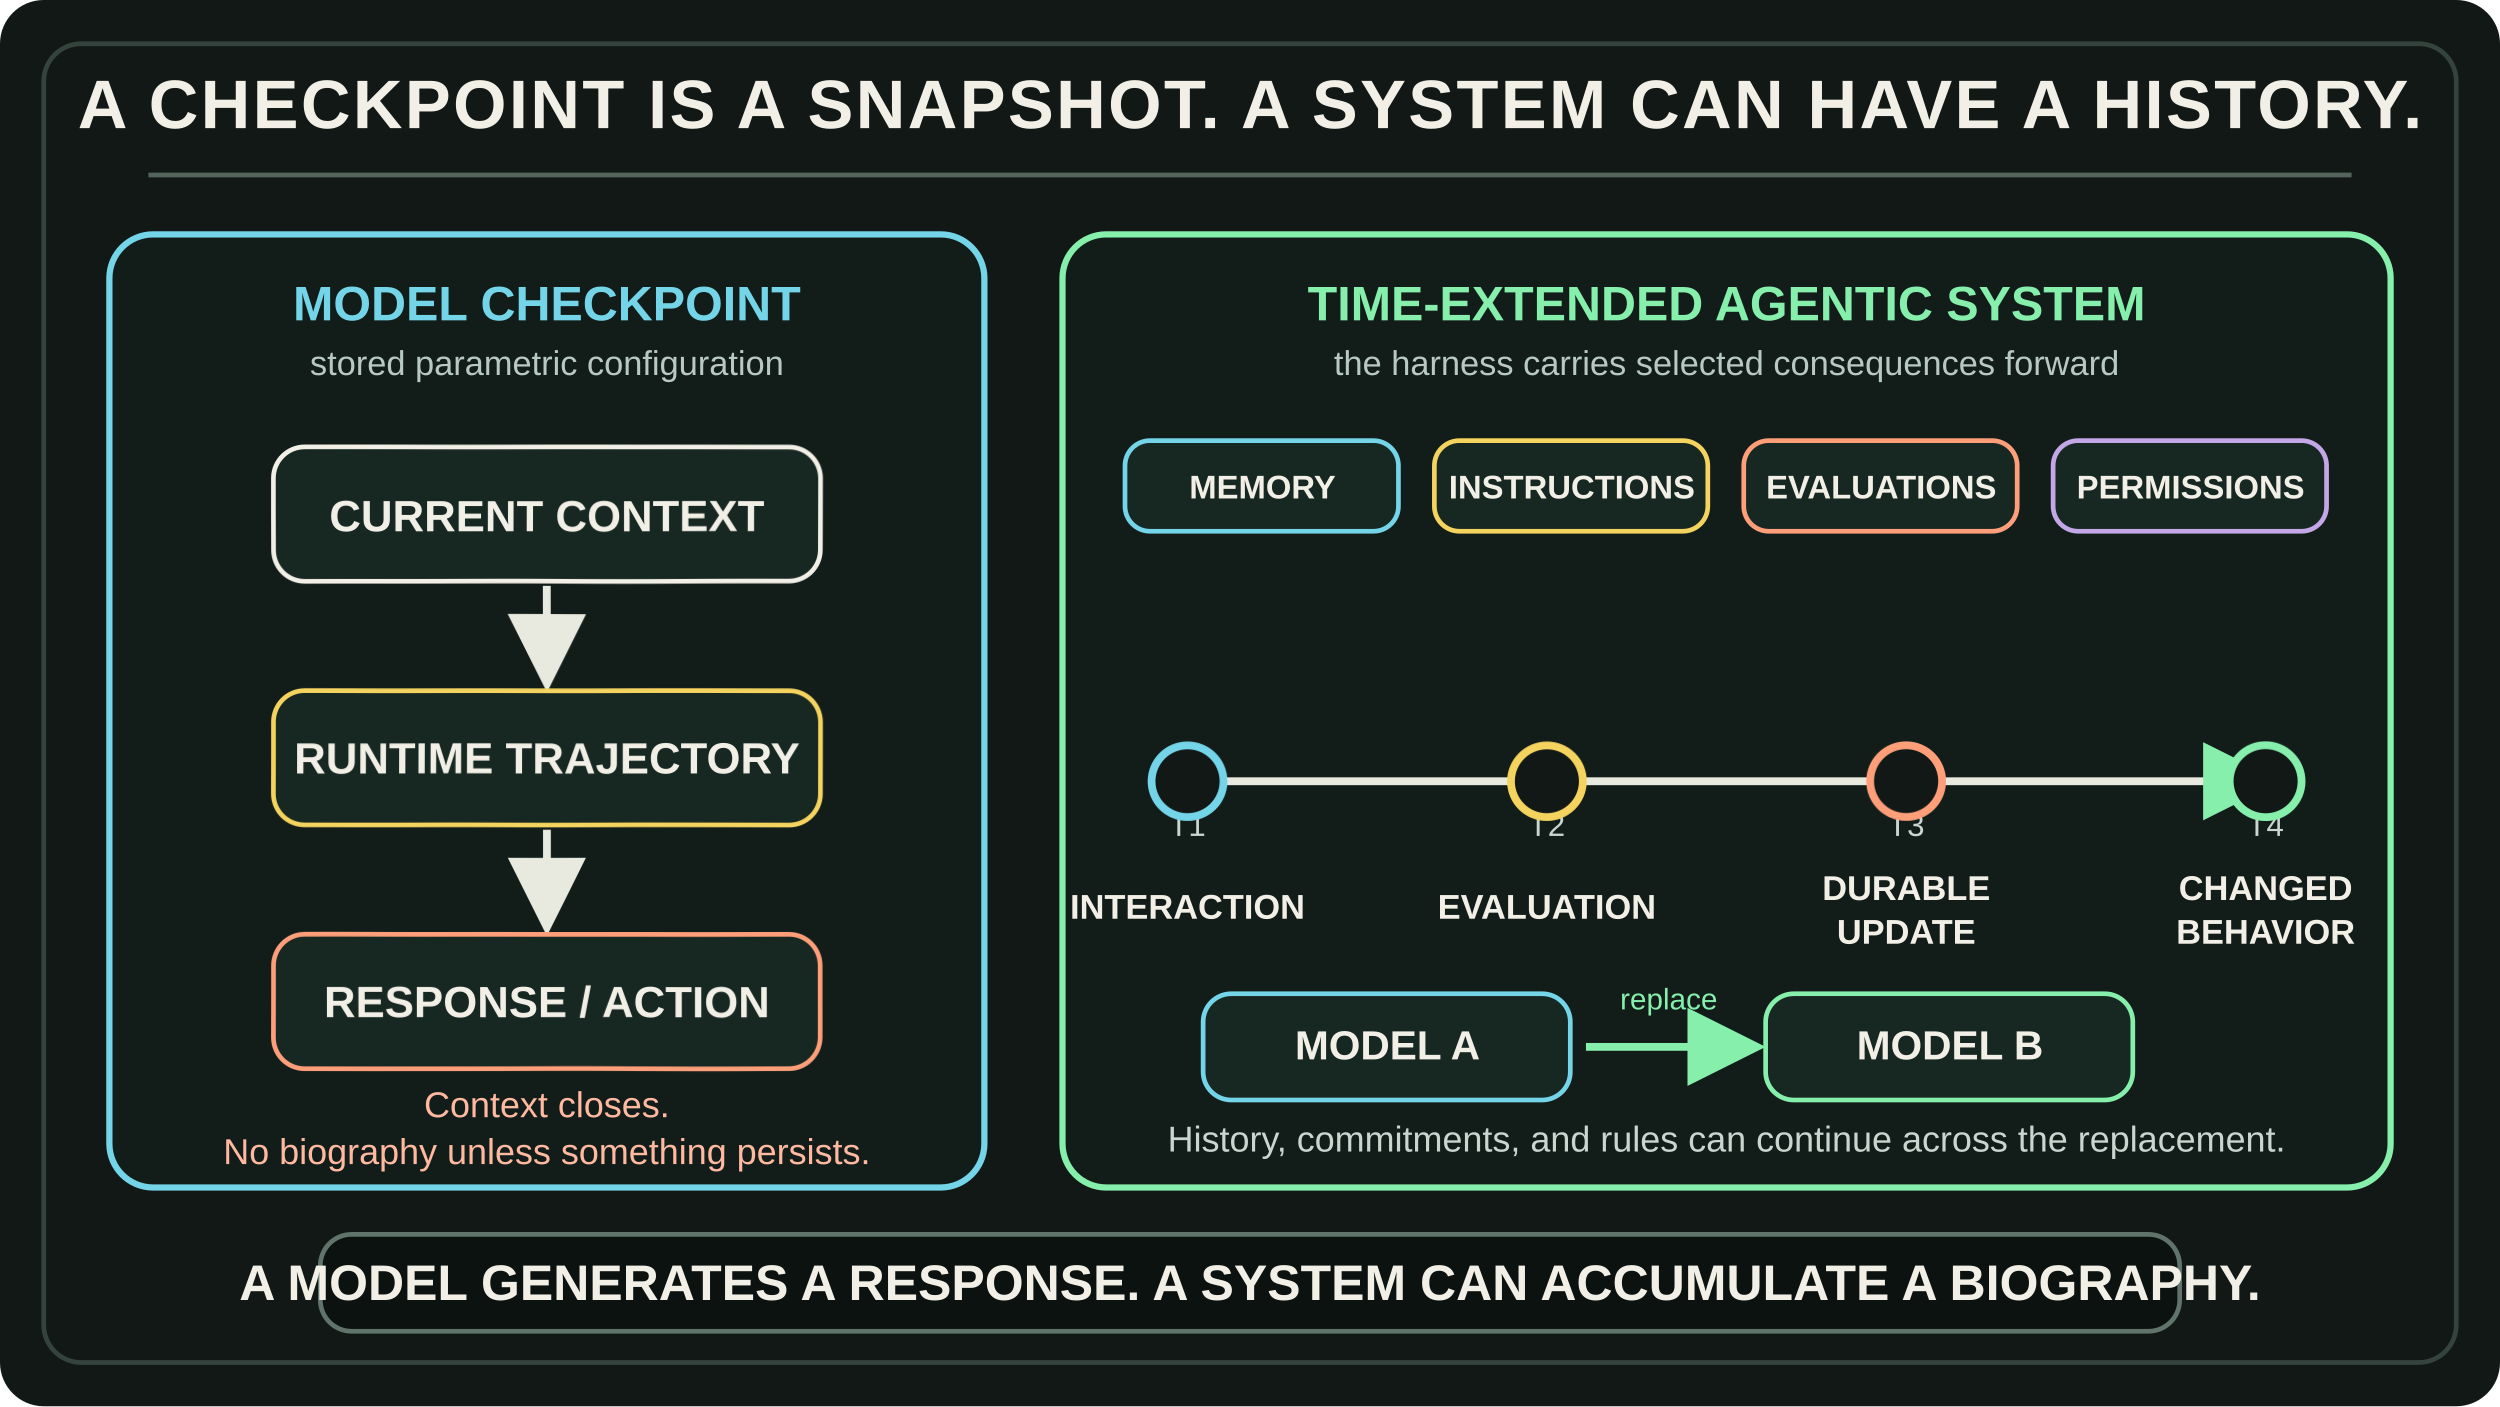
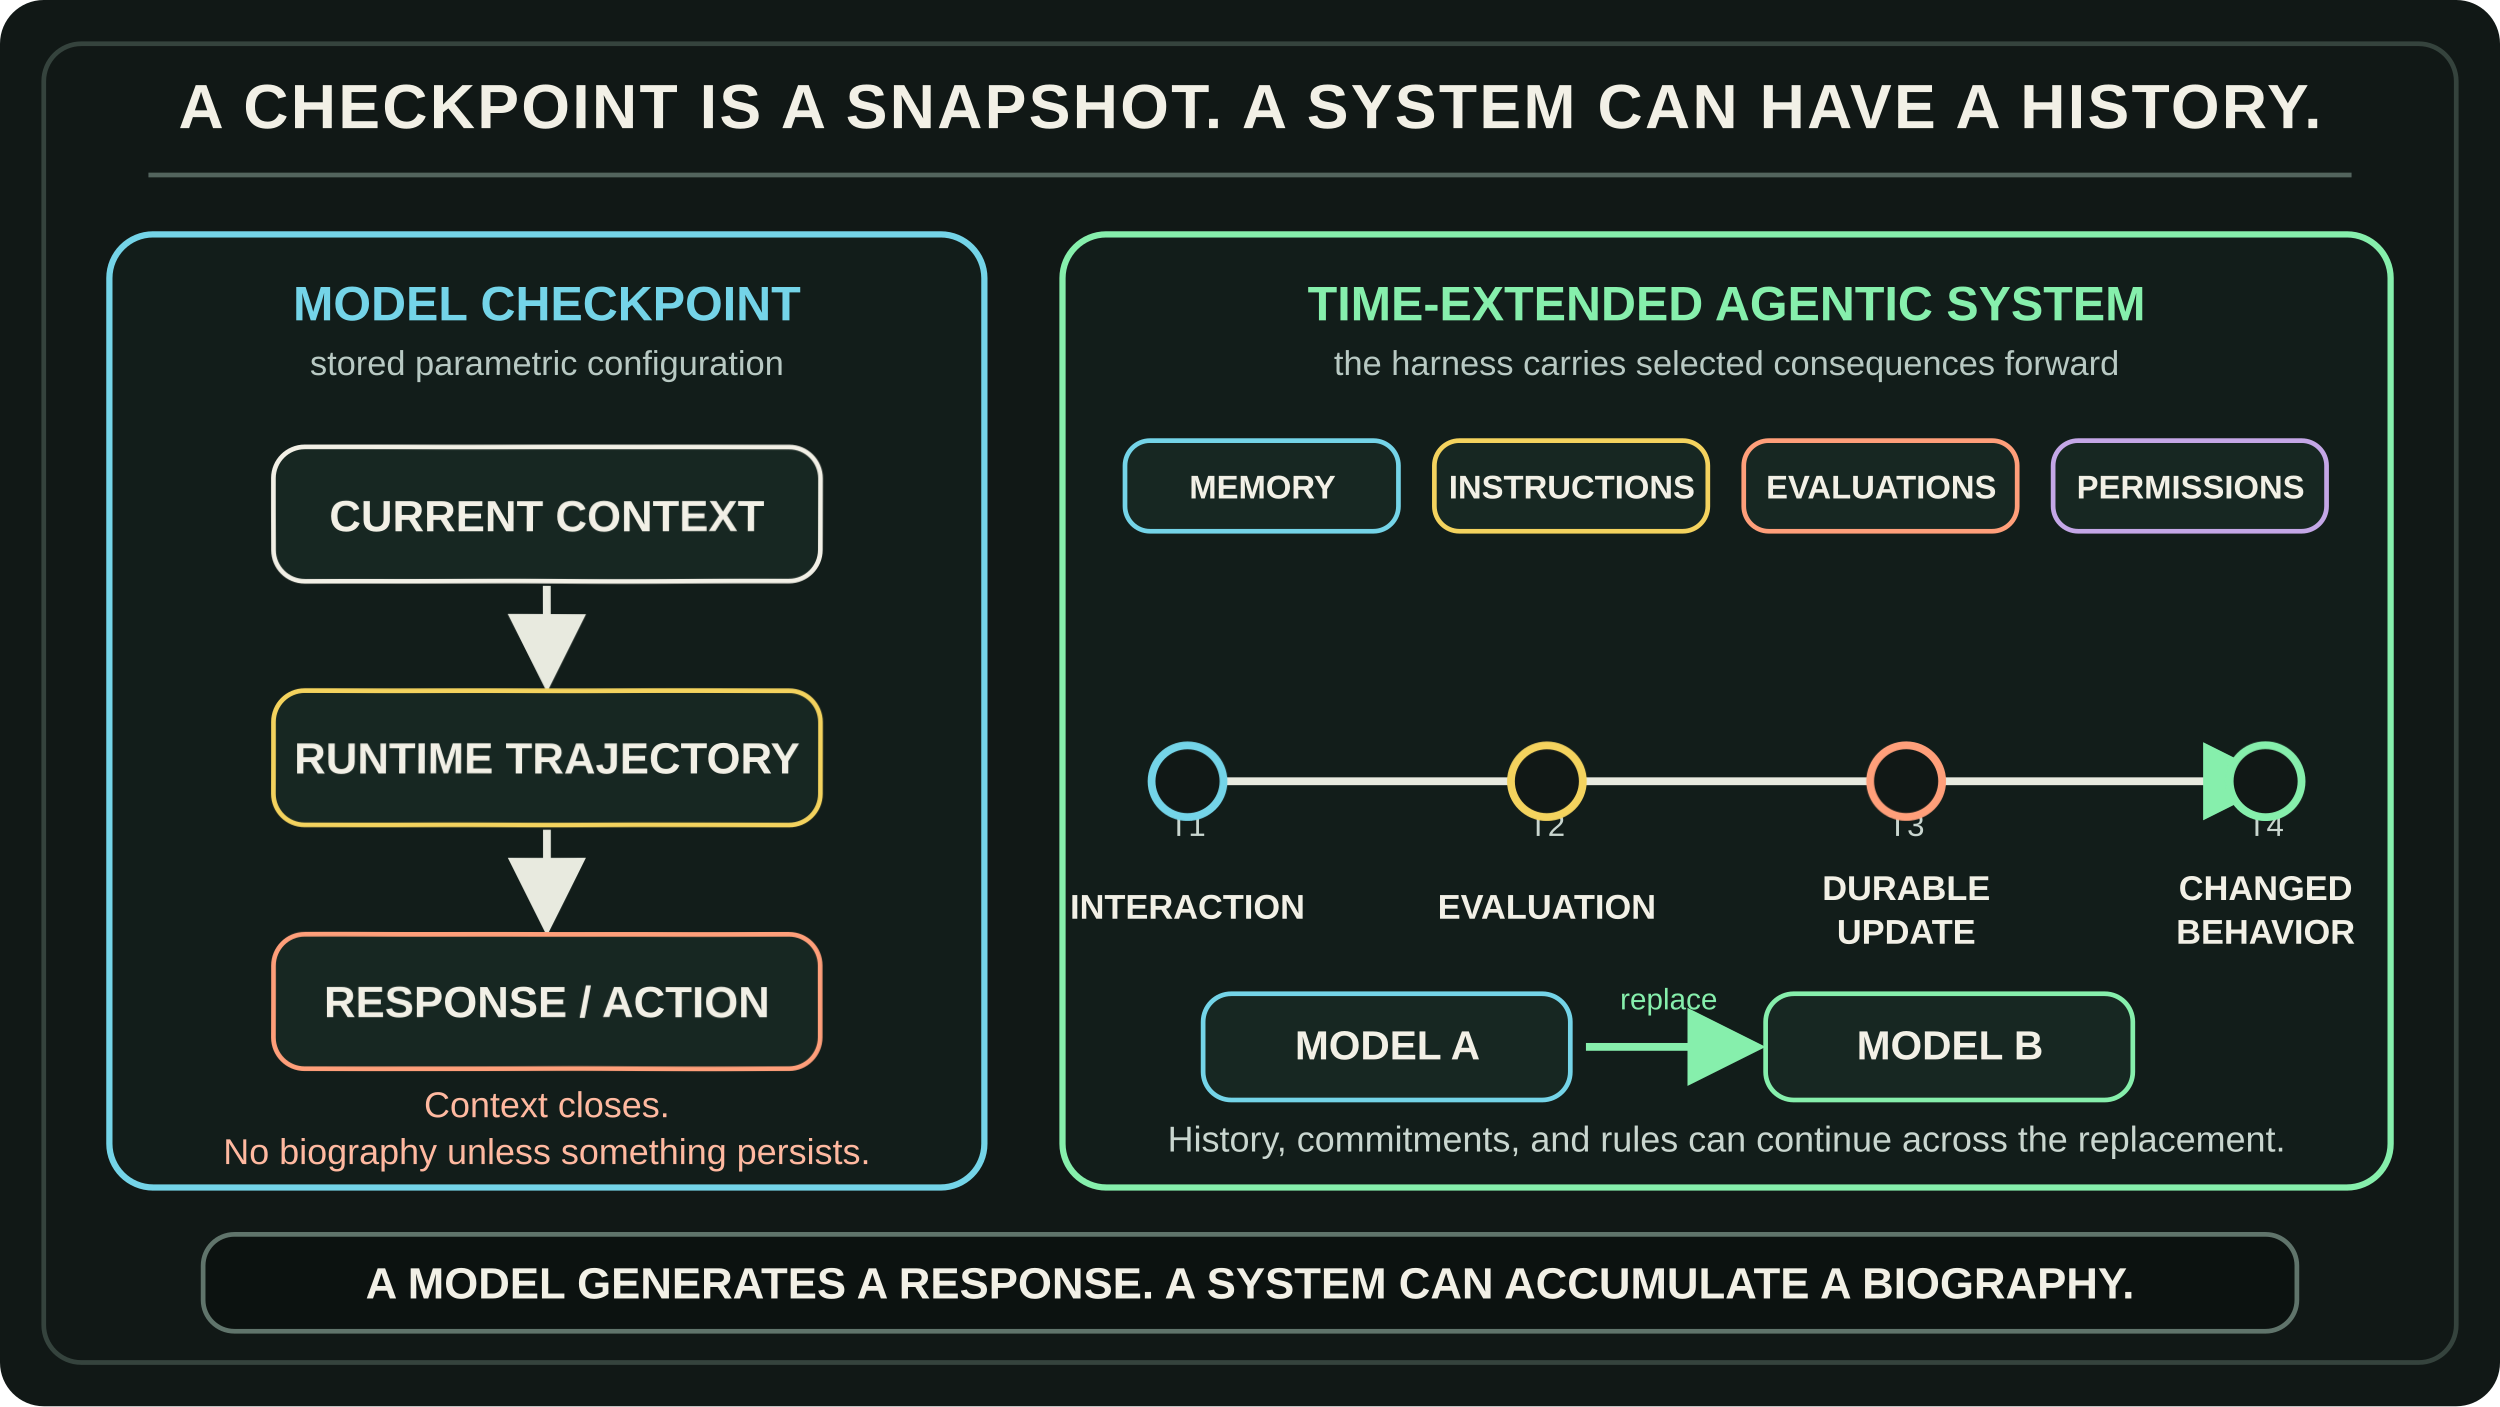
<svg xmlns="http://www.w3.org/2000/svg" width="1600" height="900" viewBox="0 0 1600 900" role="img" aria-labelledby="title desc">
  <defs>
    <marker id="arrow" viewBox="0 0 10 10" refX="8" refY="5" markerWidth="10" markerHeight="10" orient="auto-start-reverse">
      <path d="M0 0 L10 5 L0 10 Z" fill="#e8eadf" />
    </marker>
    <marker id="arrowGreen" viewBox="0 0 10 10" refX="8" refY="5" markerWidth="10" markerHeight="10" orient="auto-start-reverse">
      <path d="M0 0 L10 5 L0 10 Z" fill="#86efac" />
    </marker>
    <filter id="chalk" x="-5%" y="-5%" width="110%" height="110%">
      <feTurbulence type="fractalNoise" baseFrequency="0.012" numOctaves="1" seed="11" result="noise" />
      <feDisplacementMap in="SourceGraphic" in2="noise" scale="0.6" />
    </filter>
  </defs>
  <rect width="1600" height="900" rx="28" fill="#111816" />
  <rect x="28" y="28" width="1544" height="844" rx="24" fill="none" stroke="#35433d" stroke-width="3" />
  <g font-family="Arial, Helvetica, sans-serif" fill="#f2f0e6">
-     <text x="800" y="82" text-anchor="middle" font-size="44" font-weight="700" letter-spacing="1.5">A CHECKPOINT IS A SNAPSHOT. A SYSTEM CAN HAVE A HISTORY.</text>
+     <text x="800" y="82" text-anchor="middle" font-size="40" font-weight="700" letter-spacing="1.5">A CHECKPOINT IS A SNAPSHOT. A SYSTEM CAN HAVE A HISTORY.</text>
    <line x1="95" y1="112" x2="1505" y2="112" stroke="#53645d" stroke-width="3" />
    <rect x="70" y="150" width="560" height="610" rx="28" fill="#121d1a" stroke="#74d4e8" stroke-width="4" />
    <text x="350" y="205" text-anchor="middle" font-size="31" font-weight="700" fill="#74d4e8">MODEL CHECKPOINT</text>
    <text x="350" y="240" text-anchor="middle" font-size="22" fill="#b8c9c3">stored parametric configuration</text>
    <g filter="url(#chalk)">
      <rect x="175" y="286" width="350" height="86" rx="20" fill="#172722" stroke="#f2f0e6" stroke-width="3" />
      <text x="350" y="340" text-anchor="middle" font-size="28" font-weight="700">CURRENT CONTEXT</text>
      <line x1="350" y1="375" x2="350" y2="433" stroke="#e8eadf" stroke-width="5" marker-end="url(#arrow)" />
      <rect x="175" y="442" width="350" height="86" rx="20" fill="#172722" stroke="#f4d35e" stroke-width="3" />
      <text x="350" y="495" text-anchor="middle" font-size="28" font-weight="700">RUNTIME TRAJECTORY</text>
      <line x1="350" y1="531" x2="350" y2="589" stroke="#e8eadf" stroke-width="5" marker-end="url(#arrow)" />
      <rect x="175" y="598" width="350" height="86" rx="20" fill="#172722" stroke="#ff9f7a" stroke-width="3" />
      <text x="350" y="651" text-anchor="middle" font-size="28" font-weight="700">RESPONSE / ACTION</text>
    </g>
    <text x="350" y="715" text-anchor="middle" font-size="23" fill="#ffb9a0">Context closes.</text>
    <text x="350" y="745" text-anchor="middle" font-size="23" fill="#ffb9a0">No biography unless something persists.</text>
    <rect x="680" y="150" width="850" height="610" rx="28" fill="#121d1a" stroke="#86efac" stroke-width="4" />
    <text x="1105" y="205" text-anchor="middle" font-size="31" font-weight="700" fill="#86efac">TIME-EXTENDED AGENTIC SYSTEM</text>
    <text x="1105" y="240" text-anchor="middle" font-size="22" fill="#b8c9c3">the harness carries selected consequences forward</text>
    <g font-size="21" font-weight="700">
      <rect x="720" y="282" width="175" height="58" rx="16" fill="#172722" stroke="#74d4e8" stroke-width="3" />
      <text x="808" y="319" text-anchor="middle">MEMORY</text>
      <rect x="918" y="282" width="175" height="58" rx="16" fill="#172722" stroke="#f4d35e" stroke-width="3" />
      <text x="1006" y="319" text-anchor="middle">INSTRUCTIONS</text>
      <rect x="1116" y="282" width="175" height="58" rx="16" fill="#172722" stroke="#ff9f7a" stroke-width="3" />
      <text x="1204" y="319" text-anchor="middle">EVALUATIONS</text>
      <rect x="1314" y="282" width="175" height="58" rx="16" fill="#172722" stroke="#c4a7e7" stroke-width="3" />
      <text x="1402" y="319" text-anchor="middle">PERMISSIONS</text>
    </g>
    <line x1="760" y1="500" x2="1450" y2="500" stroke="#e8eadf" stroke-width="5" marker-end="url(#arrowGreen)" />
    <g font-size="20" fill="#c9d6cf">
      <text x="760" y="535" text-anchor="middle">T1</text>
      <text x="990" y="535" text-anchor="middle">T2</text>
      <text x="1220" y="535" text-anchor="middle">T3</text>
      <text x="1450" y="535" text-anchor="middle">T4</text>
    </g>
    <g filter="url(#chalk)">
      <circle cx="760" cy="500" r="23" fill="#111816" stroke="#74d4e8" stroke-width="5" />
      <circle cx="990" cy="500" r="23" fill="#111816" stroke="#f4d35e" stroke-width="5" />
      <circle cx="1220" cy="500" r="23" fill="#111816" stroke="#ff9f7a" stroke-width="5" />
      <circle cx="1450" cy="500" r="23" fill="#111816" stroke="#86efac" stroke-width="5" />
    </g>
    <g font-size="22" font-weight="700">
      <text x="760" y="588" text-anchor="middle">INTERACTION</text>
      <text x="990" y="588" text-anchor="middle">EVALUATION</text>
      <text x="1220" y="576" text-anchor="middle">DURABLE</text>
      <text x="1220" y="604" text-anchor="middle">UPDATE</text>
      <text x="1450" y="576" text-anchor="middle">CHANGED</text>
      <text x="1450" y="604" text-anchor="middle">BEHAVIOR</text>
    </g>
    <rect x="770" y="636" width="235" height="68" rx="18" fill="#172722" stroke="#74d4e8" stroke-width="3" />
    <text x="888" y="678" text-anchor="middle" font-size="26" font-weight="700">MODEL A</text>
    <line x1="1015" y1="670" x2="1120" y2="670" stroke="#86efac" stroke-width="5" marker-end="url(#arrowGreen)" />
    <text x="1068" y="646" text-anchor="middle" font-size="19" fill="#86efac">replace</text>
    <rect x="1130" y="636" width="235" height="68" rx="18" fill="#172722" stroke="#86efac" stroke-width="3" />
    <text x="1248" y="678" text-anchor="middle" font-size="26" font-weight="700">MODEL B</text>
    <text x="1105" y="737" text-anchor="middle" font-size="23" fill="#c9d6cf">History, commitments, and rules can continue across the replacement.</text>
-     <rect x="205" y="790" width="1190" height="62" rx="20" fill="#0c1210" stroke="#60746b" stroke-width="3" />
-     <text x="800" y="832" text-anchor="middle" font-size="32" font-weight="700">A MODEL GENERATES A RESPONSE. A SYSTEM CAN ACCUMULATE A BIOGRAPHY.</text>
+     <rect x="130" y="790" width="1340" height="62" rx="20" fill="#0c1210" stroke="#60746b" stroke-width="3" />
+     <text x="800" y="831" text-anchor="middle" font-size="28" font-weight="700">A MODEL GENERATES A RESPONSE. A SYSTEM CAN ACCUMULATE A BIOGRAPHY.</text>
  </g>
</svg>
